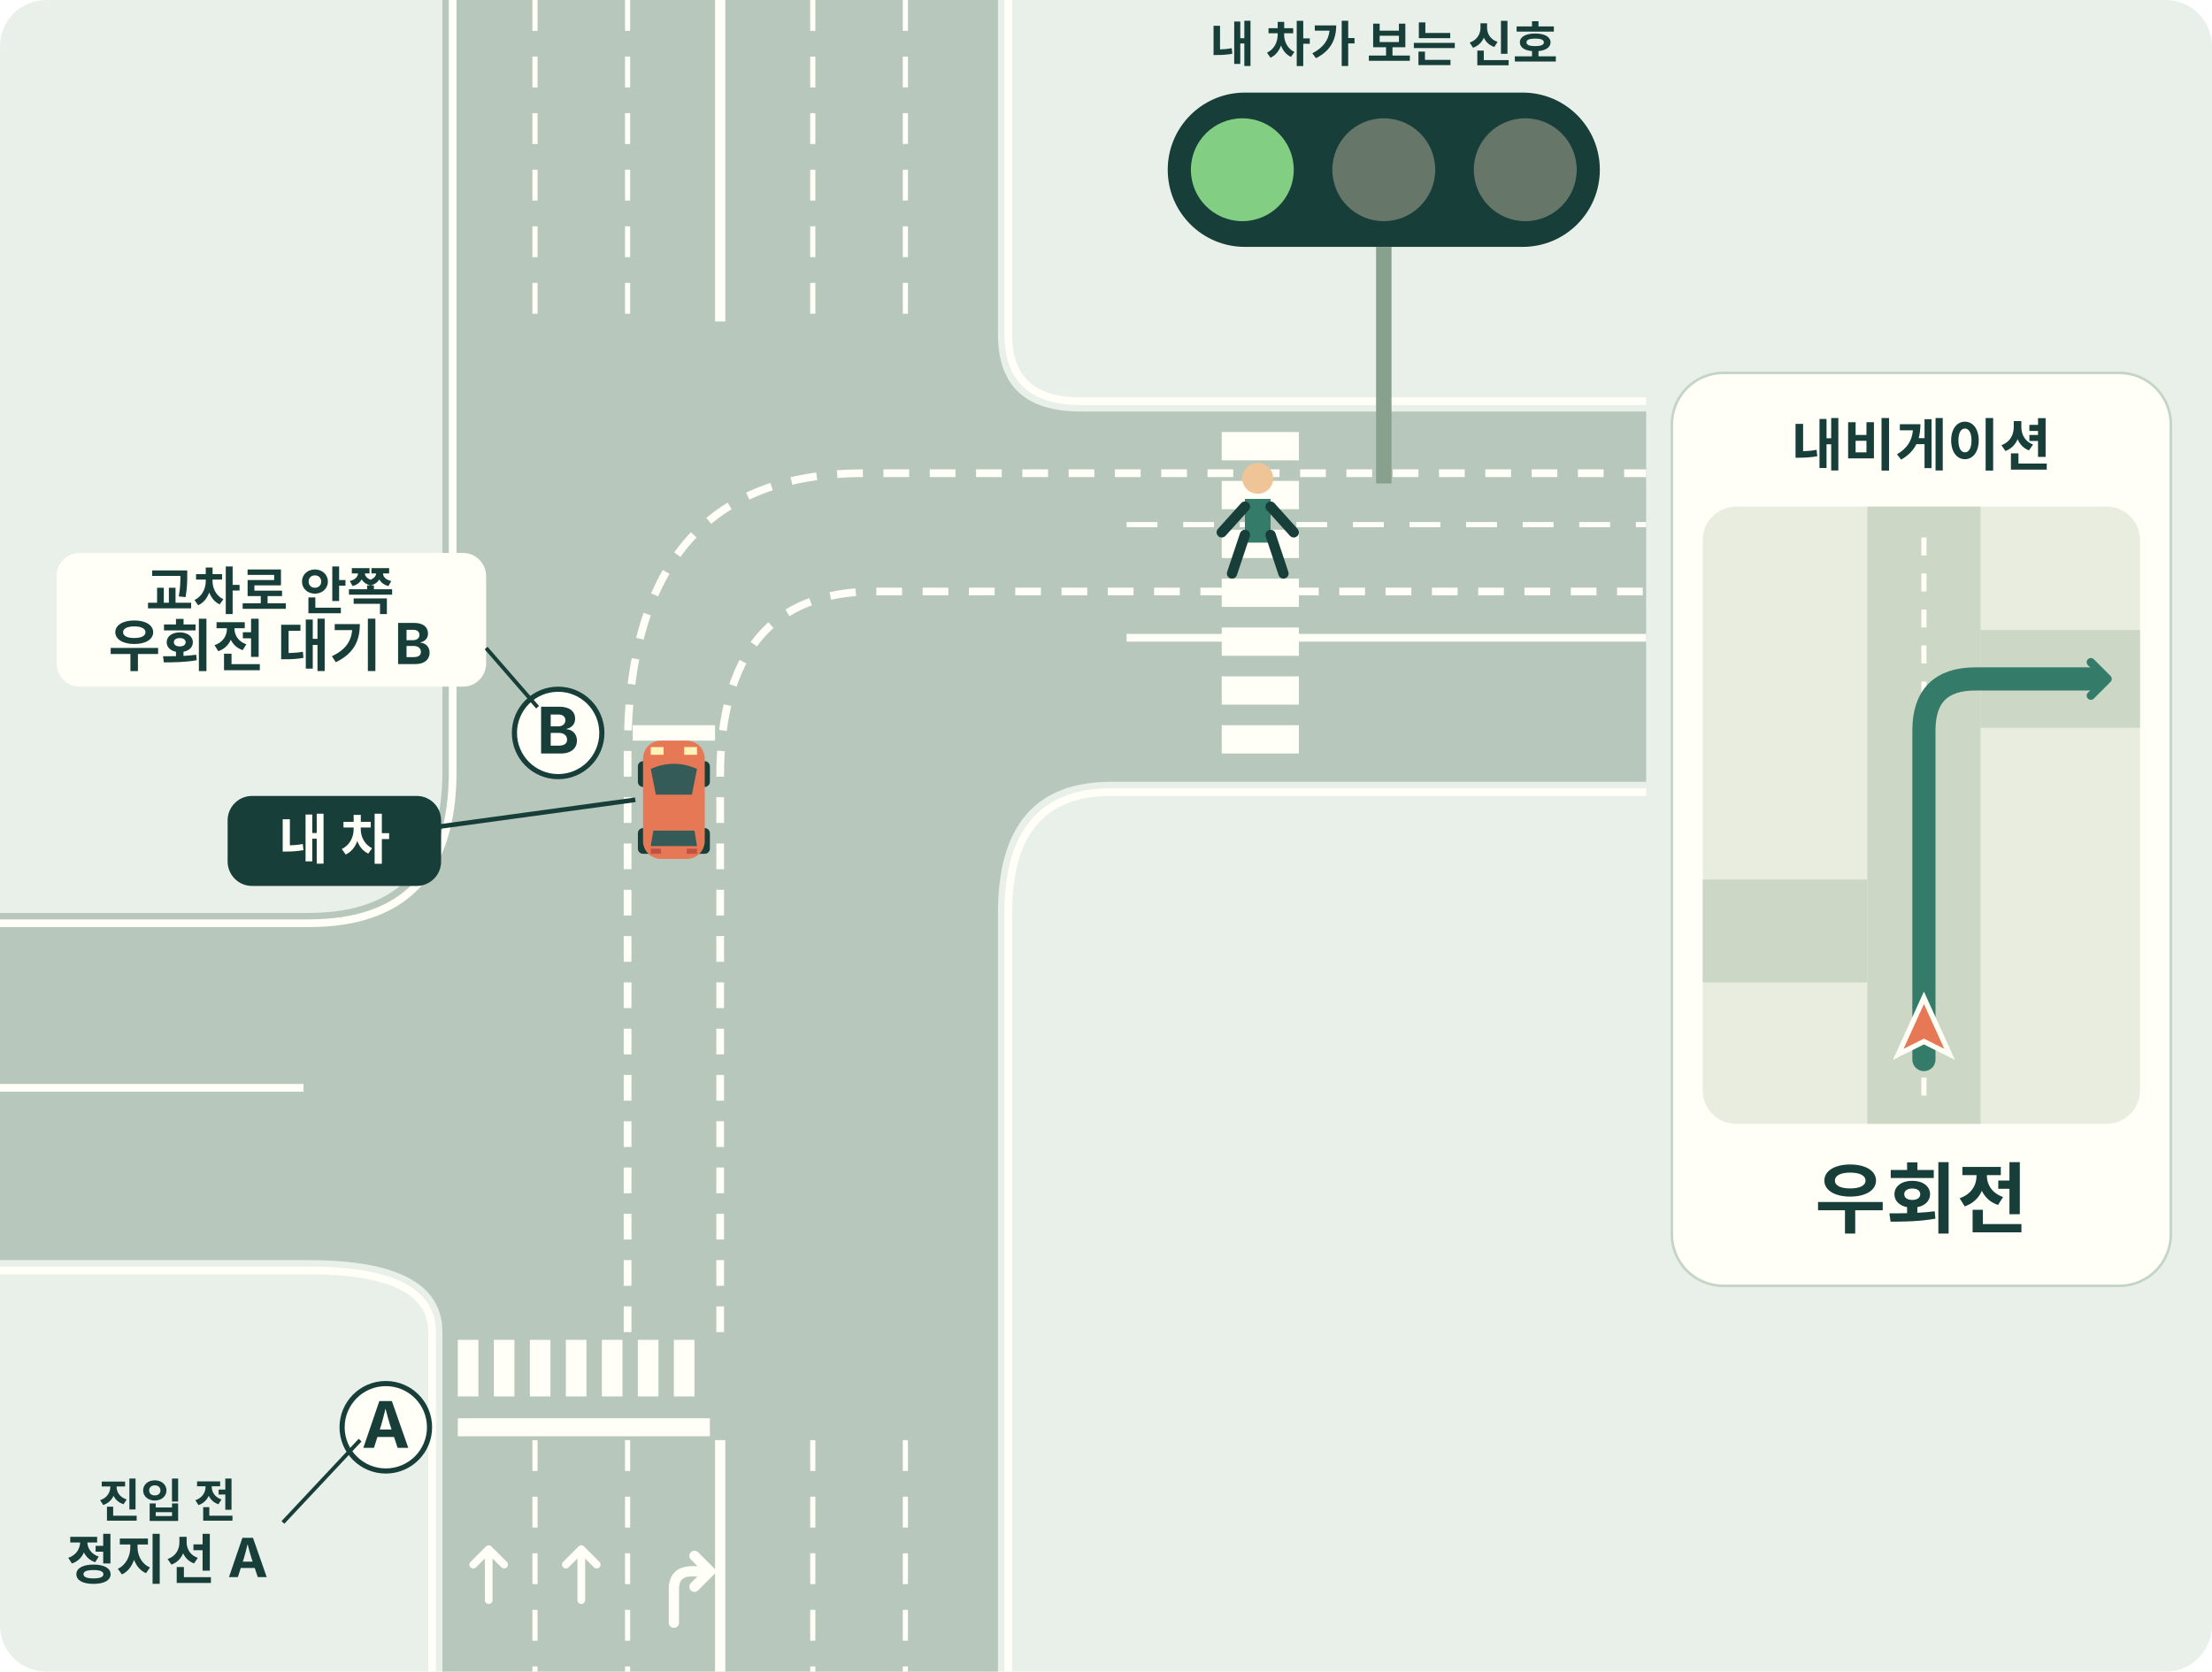
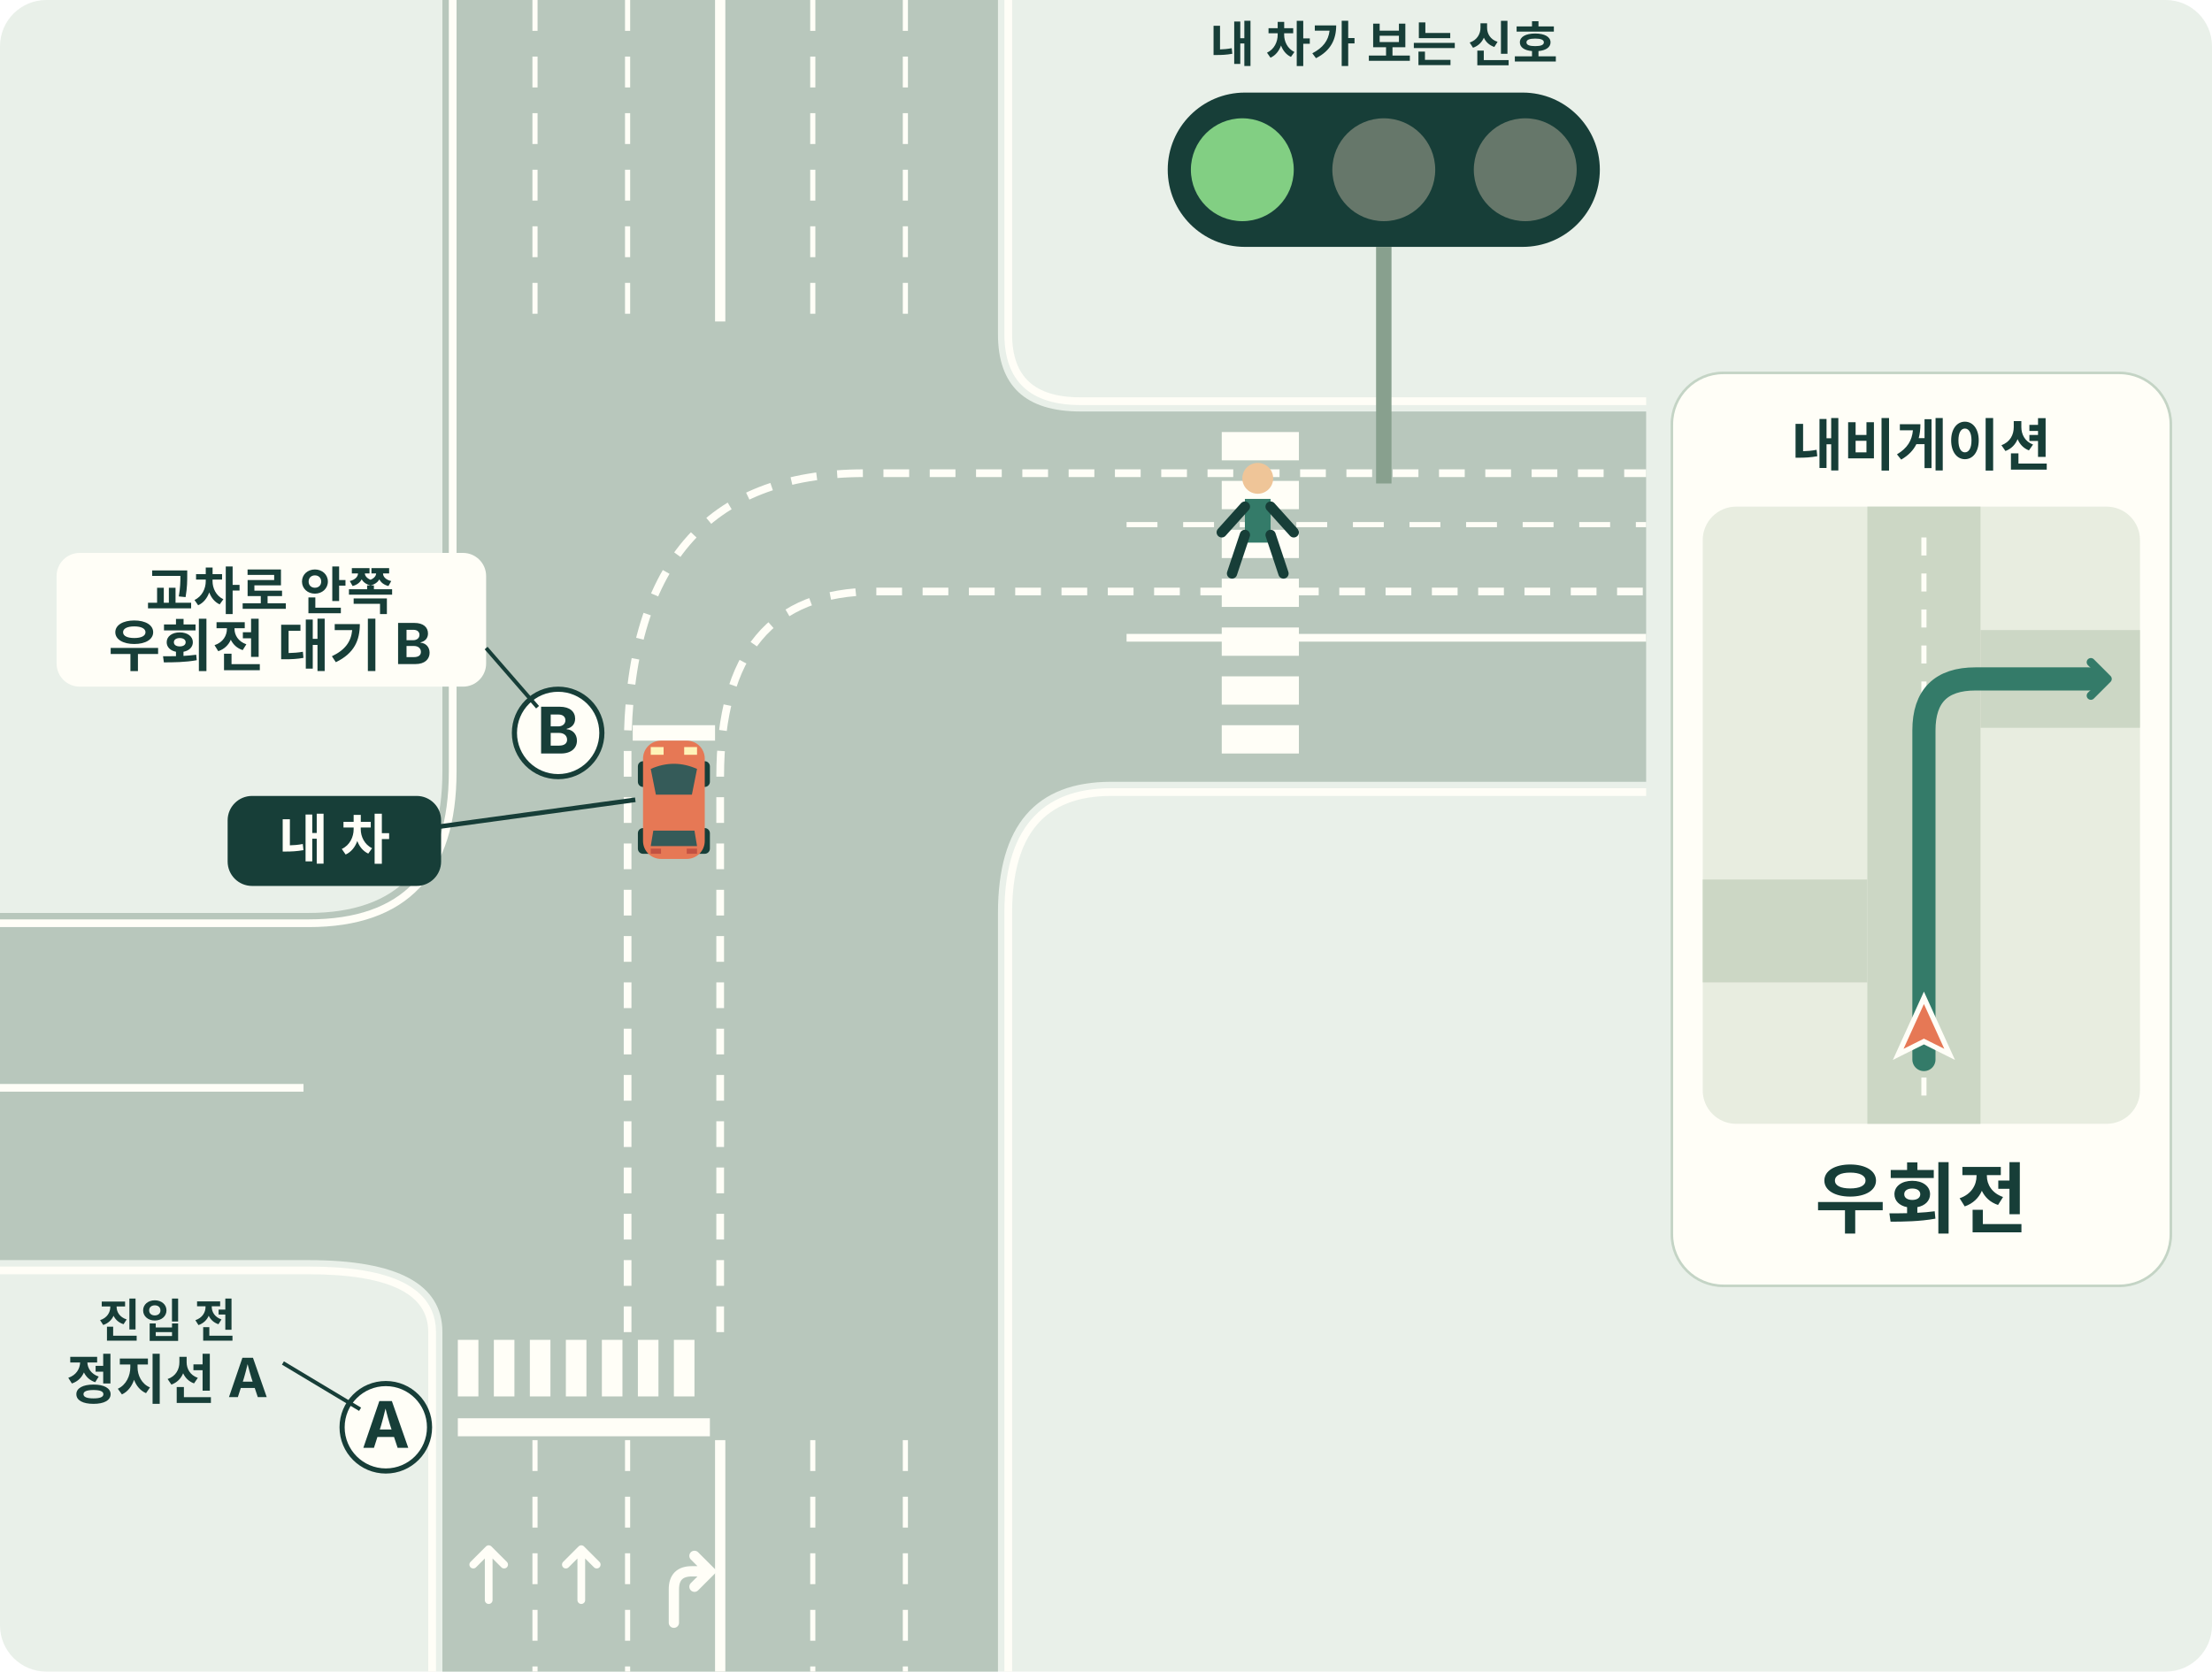
<svg xmlns="http://www.w3.org/2000/svg" data-question-id="turn-10" viewBox="0 0 860 650" role="img" aria-label="B 앞에서 기다렸고 맞은편은 비었어요. 이제 돌까요?. 초록 원형 신호. 내비 경로: 우회전. 넓고 어긋난 교차로. 진입 전 정지선 A와 교차로 깊숙한 우회전 대기 표시 B 사이에 여러 대 길이의 진입 구간이 있음. 내 차는 교차로 깊숙한 B 앞. 우회전 출구의 횡단보도를 보행자가 횡단 중" data-scenario-feature="deep-right-turn" style="font-family:-apple-system,BlinkMacSystemFont,'Apple SD Gothic Neo',sans-serif">
  <rect width="860" height="650" rx="18" fill="#e9f0e9" />
  <g data-road-layout="large-offset-intersection" data-entry-line-y="555" data-waiting-line-y="285" data-stage="at-waiting">
    <path d="M0 355H120Q172 355 172 300V0H388V130Q388 160 420 160H640V304H432Q388 304 388 355V650H172V518Q172 490 120 490H0Z" fill="#b8c7bc" />
    <path d="M0 359H120Q176 359 176 300V0M392 0V130Q392 156 420 156H640M640 308H432Q392 308 392 355V650M168 650V518Q168 494 120 494H0" fill="none" stroke="#fffef7" stroke-width="3" />
    <path d="M280 0V125M280 560V650" fill="none" stroke="#fffef7" stroke-width="4" />
    <path d="M208 0V130M244 0V130M316 0V130M352 0V130M208 560V650M244 560V650M316 560V650M352 560V650" fill="none" stroke="#fffef7" stroke-width="2" stroke-dasharray="12 10" />
    <path d="M0 423H118M438 248H640" fill="none" stroke="#fffef7" stroke-width="3" />
    <path d="M438 204H640" fill="none" stroke="#fffef7" stroke-width="2" stroke-dasharray="12 10" />
    <g data-crosswalk="entry">
      <rect x="178" y="521" width="8" height="22" fill="#fffef7" />
      <rect x="192" y="521" width="8" height="22" fill="#fffef7" />
      <rect x="206" y="521" width="8" height="22" fill="#fffef7" />
      <rect x="220" y="521" width="8" height="22" fill="#fffef7" />
      <rect x="234" y="521" width="8" height="22" fill="#fffef7" />
      <rect x="248" y="521" width="8" height="22" fill="#fffef7" />
      <rect x="262" y="521" width="8" height="22" fill="#fffef7" />
    </g>
    <path data-marking="stop-line" data-line-id="A" d="M178 555H276" stroke="#fffef7" stroke-width="7" />
    <path d="M244 518V292Q244 184 336 184H640" fill="none" stroke="#fffef7" stroke-width="3" stroke-dasharray="10 8" />
    <path d="M280 518V302Q280 230 340 230H640" fill="none" stroke="#fffef7" stroke-width="3" stroke-dasharray="10 8" />
    <path data-marking="waiting-guide" data-line-id="B" d="M246 285H278" stroke="#fffef7" stroke-width="6" />
    <circle cx="150" cy="555" r="17" fill="#fffef7" stroke="#173e38" stroke-width="2" />
    <text x="150" y="563" font-size="25" fill="#173e38" font-weight="700" text-anchor="middle">A</text>
    <circle cx="217" cy="285" r="17" fill="#fffef7" stroke="#173e38" stroke-width="2" />
    <text x="217" y="293" font-size="25" fill="#173e38" font-weight="700" text-anchor="middle">B</text>
    <path d="M0 17V-16m-10 10 10-10 10 10" fill="none" stroke="#fffef7" stroke-width="5" stroke-linecap="round" stroke-linejoin="round" transform="translate(190 612) rotate(0) scale(0.6)" />
    <path d="M0 17V-16m-10 10 10-10 10 10" fill="none" stroke="#fffef7" stroke-width="5" stroke-linecap="round" stroke-linejoin="round" transform="translate(226 612) rotate(0) scale(0.6)" />
    <path d="M262 631v-13q0-7 7-7h7m-6-6 6 6-6 6" fill="none" stroke="#fffef7" stroke-width="4" stroke-linecap="round" />
-     <text x="65" y="590" font-size="18" fill="#173e38" font-weight="700" text-anchor="middle">진입 전</text>
-     <text x="65" y="614" font-size="21" fill="#173e38" font-weight="700" text-anchor="middle">정지선 A</text>
-     <path d="M110 592L140 560" fill="none" stroke="#173e38" stroke-width="1.5" />
+     <text x="65" y="520" font-size="18" fill="#173e38" font-weight="700" text-anchor="middle">진입 전</text>
+     <text x="65" y="544" font-size="21" fill="#173e38" font-weight="700" text-anchor="middle">정지선 A</text>
+     <path d="M110 530L140 548" fill="none" stroke="#173e38" stroke-width="1.5" />
    <rect x="22" y="215" width="167" height="52" rx="9" fill="#fffef7" />
    <text x="105" y="237" font-size="20" fill="#173e38" font-weight="700" text-anchor="middle">교차로 안쪽</text>
    <text x="105" y="259" font-size="22" fill="#173e38" font-weight="700" text-anchor="middle">우회전 대기 B</text>
    <path d="M189 252L209 275" fill="none" stroke="#173e38" stroke-width="1.5" />
  </g>
  <g data-crosswalk="turn-exit">
    <rect x="475" y="168" width="30" height="11" fill="#fffef7" />
    <rect x="475" y="187" width="30" height="11" fill="#fffef7" />
    <rect x="475" y="206" width="30" height="11" fill="#fffef7" />
    <rect x="475" y="225" width="30" height="11" fill="#fffef7" />
    <rect x="475" y="244" width="30" height="11" fill="#fffef7" />
    <rect x="475" y="263" width="30" height="11" fill="#fffef7" />
    <rect x="475" y="282" width="30" height="11" fill="#fffef7" />
  </g>
  <g data-pedestrian="crossing" transform="translate(489 200)">
    <circle cy="-14" r="6" fill="#efc598" />
    <path d="M-5-6h10v17H-5Z" fill="#347b69" />
    <path d="M-5 8l-5 15m15-15 5 15M-5-3l-9 10M5-3l9 10" stroke="#173e38" stroke-width="4" stroke-linecap="round" />
  </g>
  <g data-vehicle-role="own" data-car-x="262" data-car-y="311" data-car-length="46" transform="translate(262 311) rotate(0)">
    <rect x="-14" y="-15" width="28" height="10" rx="2" fill="#173e38" />
    <rect x="-14" y="11" width="28" height="10" rx="2" fill="#173e38" />
    <rect x="-12" y="-23" width="24" height="46" rx="7" fill="#e67855" />
    <path d="M-9 -12q9-4 18 0l-2 10h-14ZM-8 12h16l1 6h-18Z" fill="#355b59" />
    <path d="M-9 -19h5m8 0h5" stroke="#fff3b8" stroke-width="3" />
    <path d="M-9 20h4m10 0h4" stroke="#c25142" stroke-width="2" />
  </g>
  <g>
    <path d="M130 327L247 311" fill="none" stroke="#173e38" stroke-width="1.8" />
    <rect x="89" y="310" width="82" height="34" rx="9" fill="#173e38" stroke="#173e38" />
    <text x="130" y="334" font-size="21" fill="#173e38" font-weight="700" text-anchor="middle" style="fill:#fffef7">내 차</text>
  </g>
  <g data-signal-type="road" transform="translate(454 36)">
    <rect width="168" height="60" rx="30" fill="#173e38" />
    <circle cx="29" cy="30" r="20" fill="#82cf83" />
    <circle cx="84" cy="30" r="20" fill="#66776a" />
    <circle cx="139" cy="30" r="20" fill="#66776a" />
    <path d="M84 60v92" stroke="#88a08e" stroke-width="6" />
    <text x="84" y="-12" font-size="19" fill="#173e38" font-weight="700" text-anchor="middle">내 차가 보는 신호</text>
  </g>
  <g data-navigation="offset-junction" transform="translate(650 145)">
    <rect width="194" height="355" rx="20" fill="#fffef7" stroke="#c4d4c5" />
    <text x="97" y="36" font-size="22" fill="#173e38" font-weight="700" text-anchor="middle">내비게이션</text>
    <g transform="translate(12 52)">
      <g>
        <rect width="170" height="240" rx="13" fill="#e8ede0" />
        <rect x="64" width="44" height="240" fill="#ccd7c5" />
        <path d="M108 48H170V86H108M0 145H64V185H0" fill="#ccd7c5" />
        <path d="M86 12V230" stroke="#fffef7" stroke-width="2" stroke-dasharray="7 7" />
        <path d="M86 215V87Q86 67 106 67H150" fill="none" stroke="#347b69" stroke-width="9" stroke-linecap="round" />
        <path d="M0 17V-16m-10 10 10-10 10 10" fill="none" stroke="#347b69" stroke-width="5" stroke-linecap="round" stroke-linejoin="round" transform="translate(147 67) rotate(90) scale(0.65)" />
        <path d="M86 191l-10 22 10-5 10 5Z" fill="#e67855" stroke="#fffef7" stroke-width="2" />
      </g>
    </g>
    <text x="97" y="332" font-size="30" fill="#173e38" font-weight="700" text-anchor="middle">우회전</text>
  </g>
</svg>
